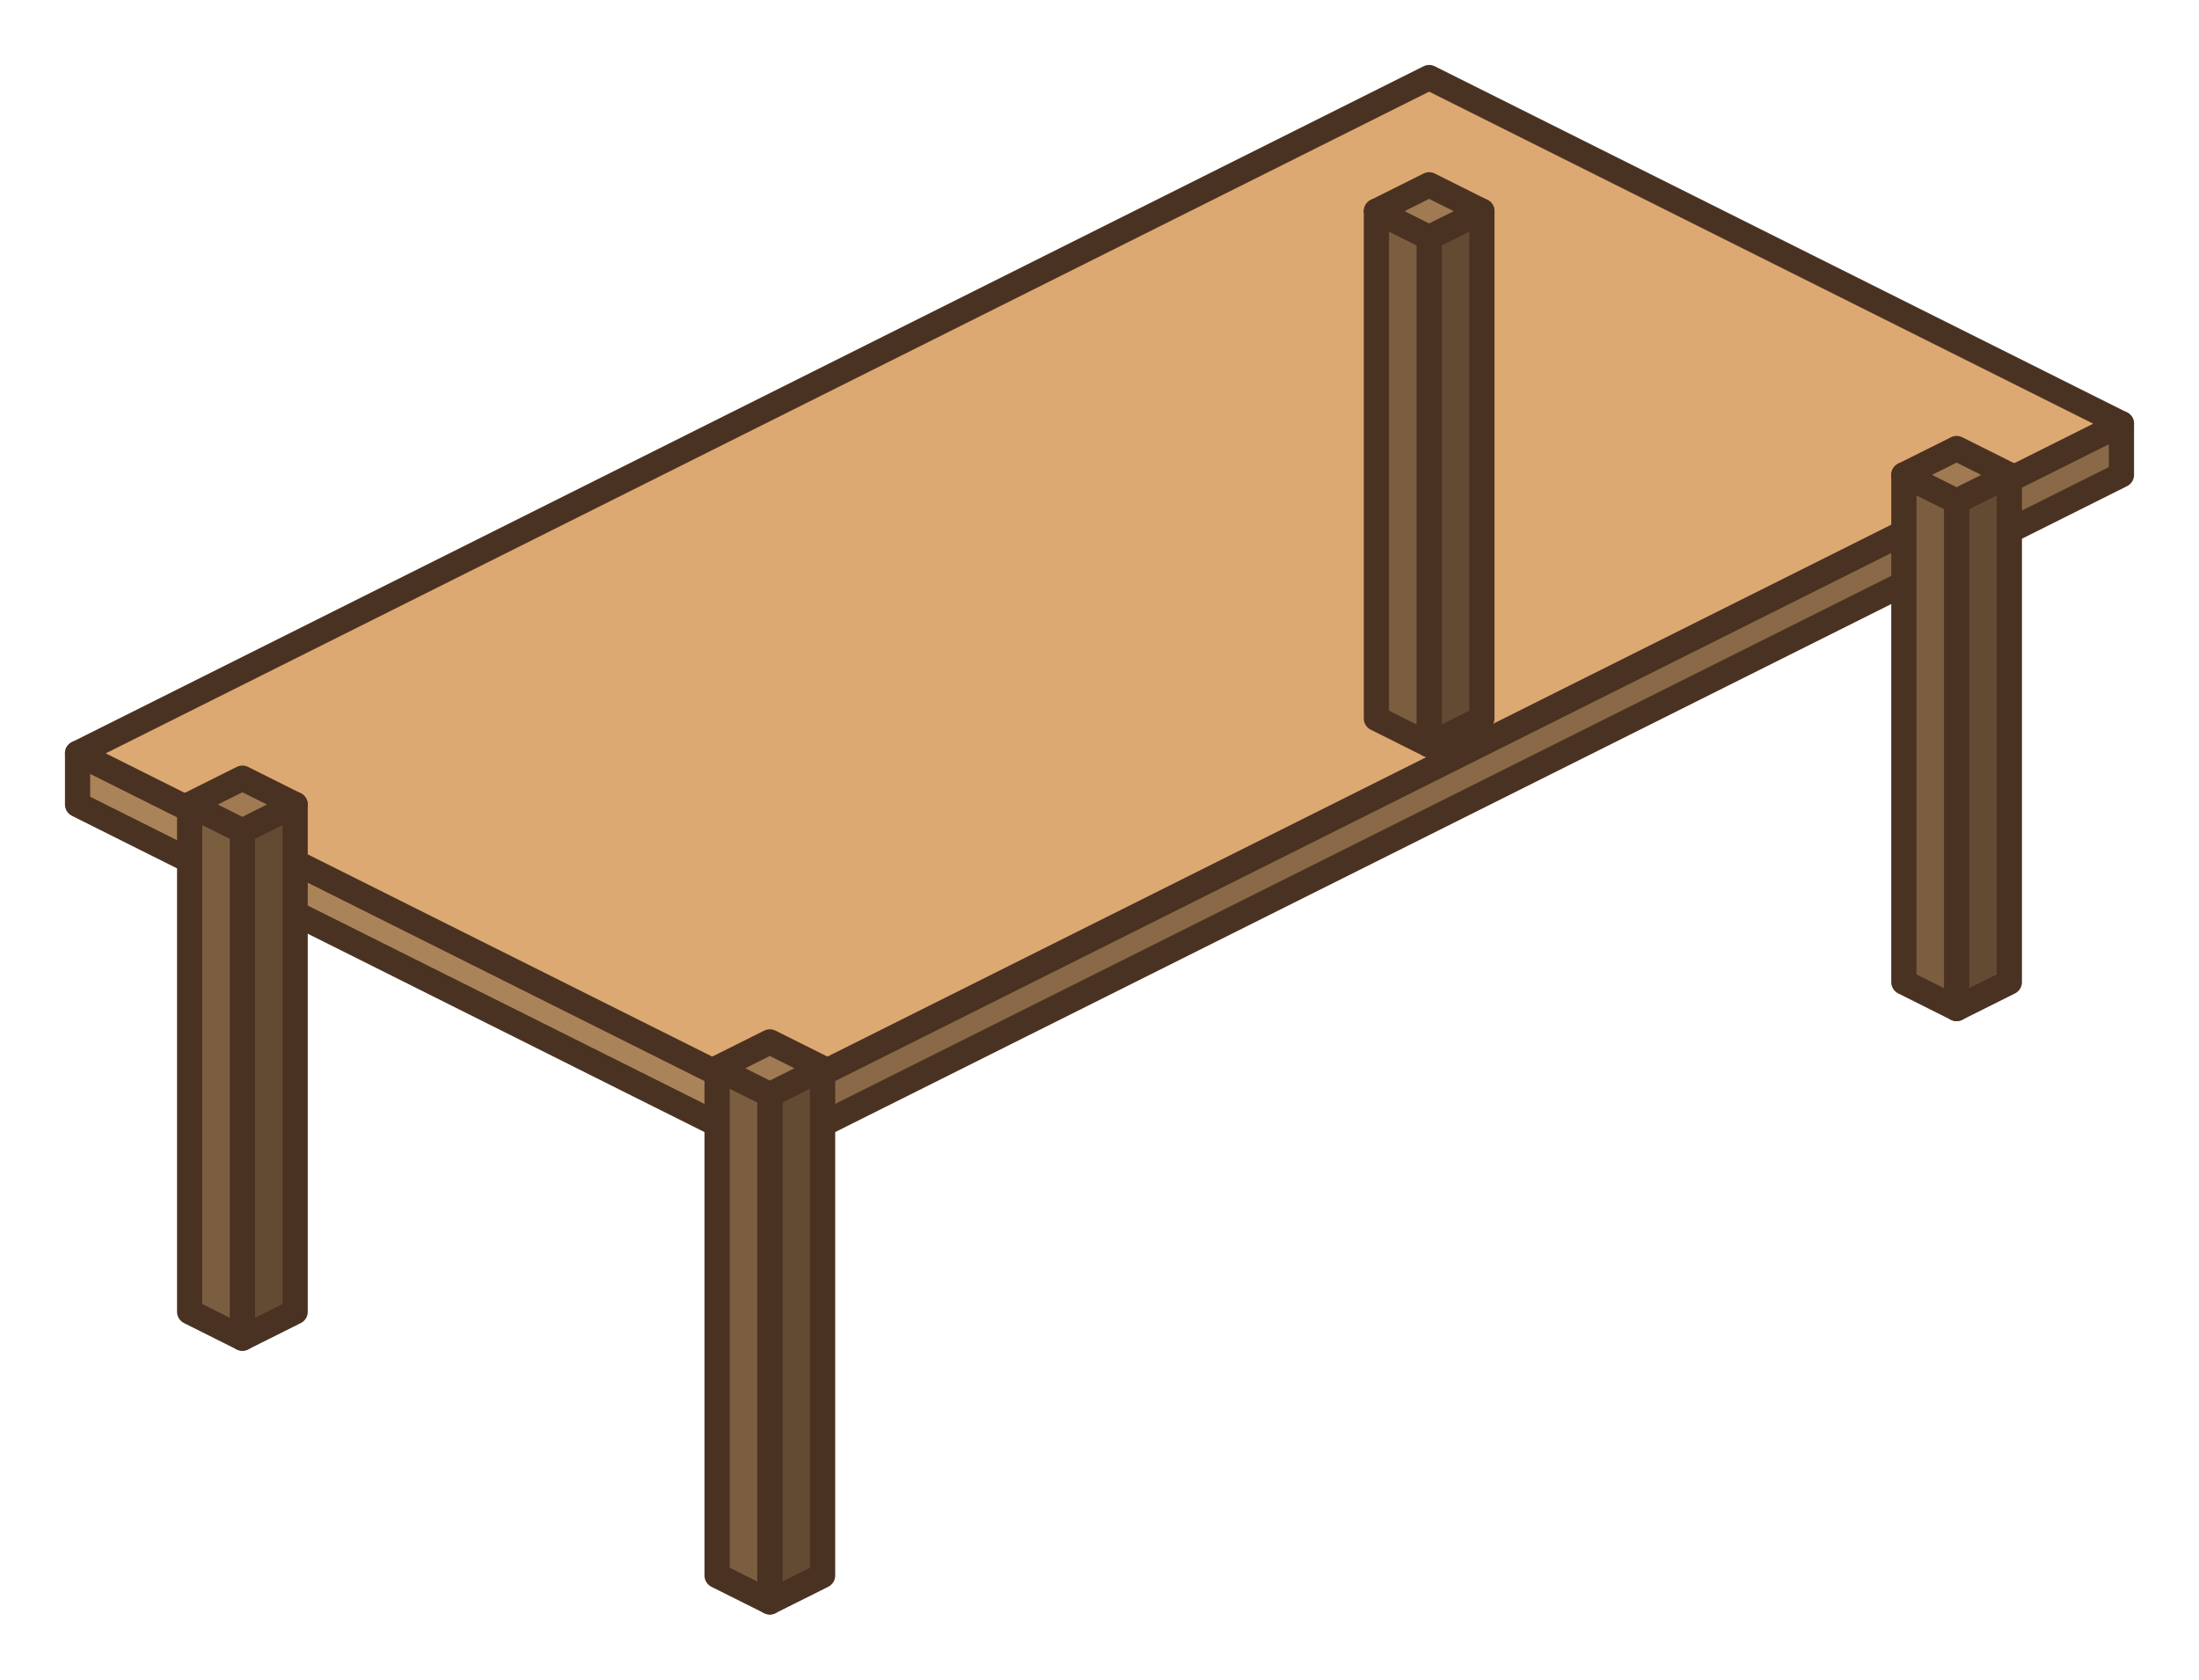
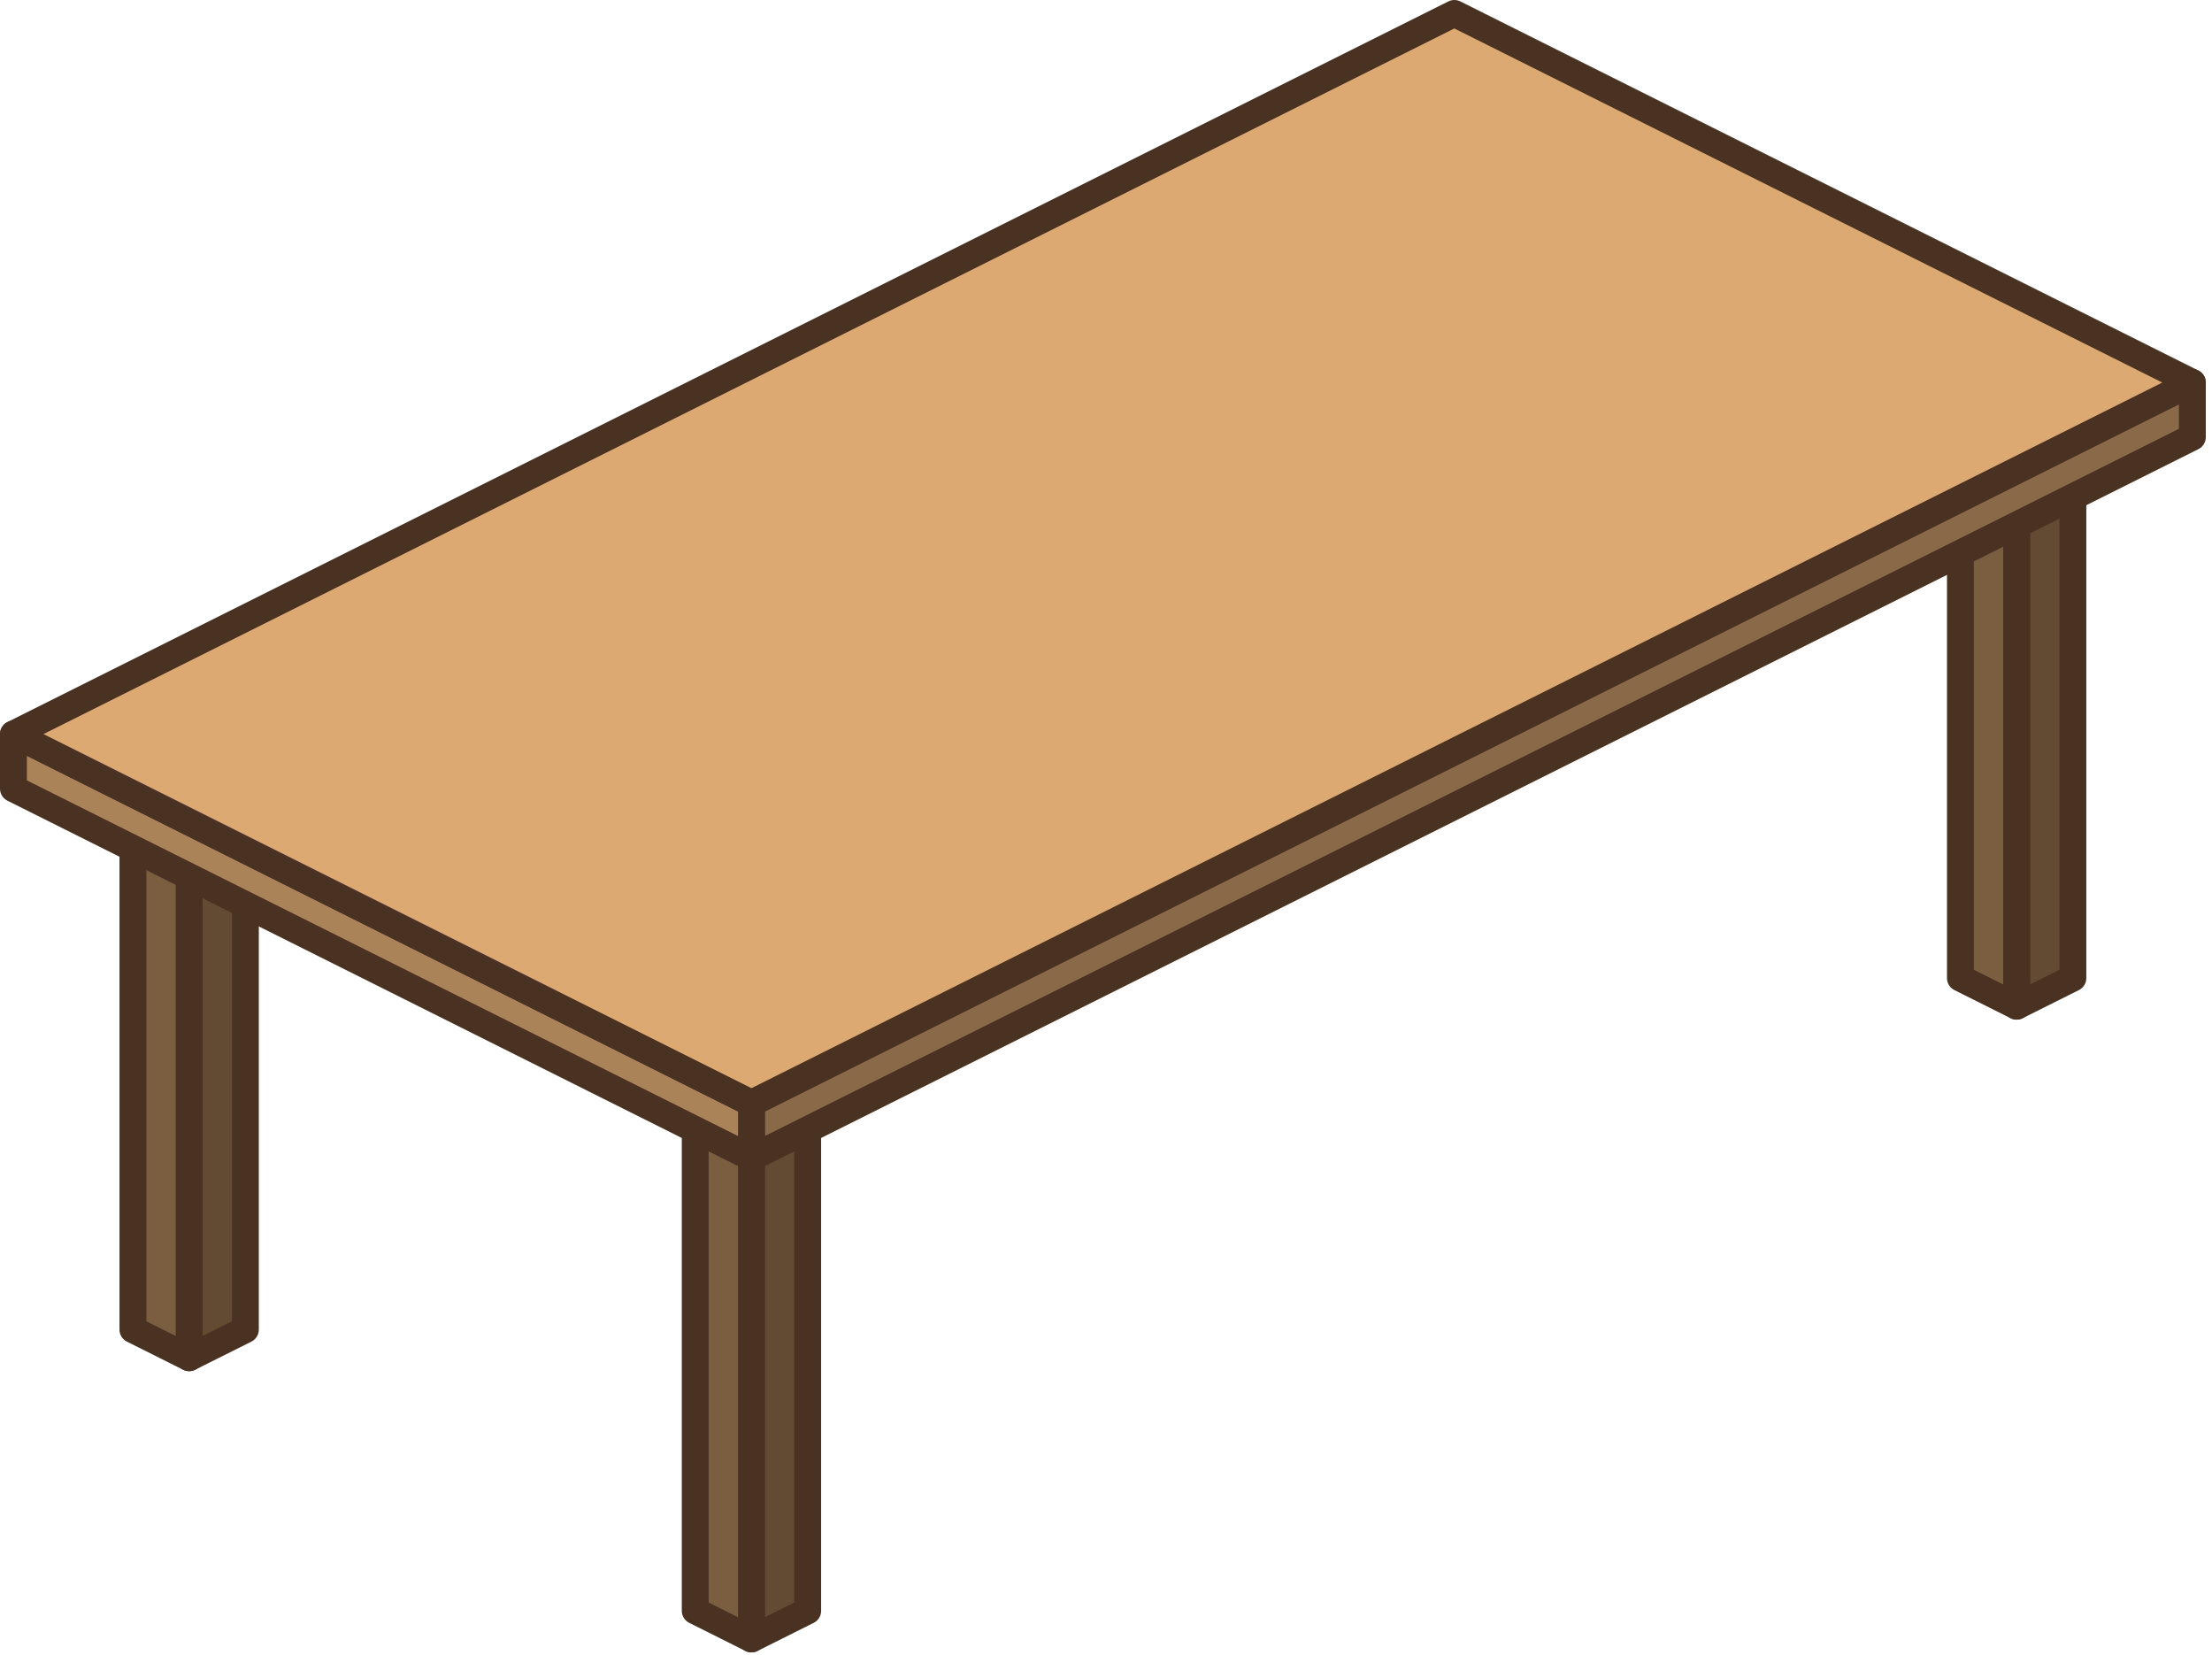
- <svg xmlns="http://www.w3.org/2000/svg" viewBox="-73.7 -33.65 113.4 86.61" width="113.4" height="86.61">
-   <rect id="bounds" x="-73.7" y="-33.65" width="113.4" height="86.61" fill="none" stroke="none" />
-   <polygon points="35.7,-11.8 -34,23.05 -34,25.69 35.7,-9.16" fill="#896947" stroke="#4a3222" stroke-width="1.3" stroke-linejoin="round" />
-   <polygon points="-69.7,5.2 -34,23.05 -34,25.69 -69.7,7.84" fill="#ab8358" stroke="#4a3222" stroke-width="1.3" stroke-linejoin="round" />
-   <polygon points="0,-29.65 35.7,-11.8 -34,23.05 -69.7,5.2" fill="#dda972" stroke="#4a3222" stroke-width="1.3" stroke-linejoin="round" />
-   <polygon points="2.72,-22.76 0,-21.4 0,4.76 2.72,3.4" fill="#634b33" stroke="#4a3222" stroke-width="1.3" stroke-linejoin="round" />
-   <polygon points="-2.72,-22.76 0,-21.4 0,4.76 -2.72,3.4" fill="#7b5e40" stroke="#4a3222" stroke-width="1.3" stroke-linejoin="round" />
-   <polygon points="0,-24.12 2.72,-22.76 0,-21.4 -2.72,-22.76" fill="#a07a53" stroke="#4a3222" stroke-width="1.3" stroke-linejoin="round" />
-   <polygon points="29.92,-9.16 27.2,-7.8 27.2,18.36 29.92,17" fill="#634b33" stroke="#4a3222" stroke-width="1.3" stroke-linejoin="round" />
-   <polygon points="24.48,-9.16 27.2,-7.8 27.2,18.36 24.48,17" fill="#7b5e40" stroke="#4a3222" stroke-width="1.3" stroke-linejoin="round" />
-   <polygon points="27.2,-10.52 29.92,-9.16 27.2,-7.8 24.48,-9.16" fill="#a07a53" stroke="#4a3222" stroke-width="1.3" stroke-linejoin="round" />
-   <polygon points="-58.48,7.84 -61.2,9.2 -61.2,35.36 -58.48,34" fill="#634b33" stroke="#4a3222" stroke-width="1.3" stroke-linejoin="round" />
-   <polygon points="-63.92,7.84 -61.2,9.2 -61.2,35.36 -63.92,34" fill="#7b5e40" stroke="#4a3222" stroke-width="1.3" stroke-linejoin="round" />
-   <polygon points="-61.2,6.48 -58.48,7.84 -61.2,9.2 -63.92,7.84" fill="#a07a53" stroke="#4a3222" stroke-width="1.3" stroke-linejoin="round" />
-   <polygon points="-31.28,21.44 -34,22.8 -34,48.96 -31.28,47.6" fill="#634b33" stroke="#4a3222" stroke-width="1.3" stroke-linejoin="round" />
-   <polygon points="-36.72,21.44 -34,22.8 -34,48.96 -36.72,47.6" fill="#7b5e40" stroke="#4a3222" stroke-width="1.3" stroke-linejoin="round" />
-   <polygon points="-34,20.08 -31.28,21.44 -34,22.8 -36.72,21.44" fill="#a07a53" stroke="#4a3222" stroke-width="1.3" stroke-linejoin="round" />
+ <svg xmlns="http://www.w3.org/2000/svg" width="107" height="80" viewBox="0 0 107 80" fill="none">
+   <path d="M73.07 7.54L70.35 8.9V35.06L73.07 33.7V7.54Z" fill="#634B33" stroke="#4A3222" stroke-width="1.3" stroke-linejoin="round" />
+   <path d="M67.63 7.54L70.35 8.9V35.06L67.63 33.7V7.54Z" fill="#7B5E40" stroke="#4A3222" stroke-width="1.3" stroke-linejoin="round" />
+   <path d="M70.35 6.18L73.07 7.54L70.35 8.9L67.63 7.54L70.35 6.18Z" fill="#A07A53" stroke="#4A3222" stroke-width="1.3" stroke-linejoin="round" />
+   <path d="M100.27 21.14L97.55 22.5V48.66L100.27 47.3V21.14Z" fill="#634B33" stroke="#4A3222" stroke-width="1.3" stroke-linejoin="round" />
+   <path d="M94.83 21.14L97.55 22.5V48.66L94.83 47.3V21.14Z" fill="#7B5E40" stroke="#4A3222" stroke-width="1.3" stroke-linejoin="round" />
+   <path d="M97.55 19.78L100.27 21.14L97.55 22.5L94.83 21.14L97.55 19.78Z" fill="#A07A53" stroke="#4A3222" stroke-width="1.3" stroke-linejoin="round" />
+   <path d="M11.87 38.14L9.15 39.5V65.66L11.87 64.3V38.14Z" fill="#634B33" stroke="#4A3222" stroke-width="1.3" stroke-linejoin="round" />
+   <path d="M6.43 38.14L9.15 39.5V65.66L6.43 64.3V38.14Z" fill="#7B5E40" stroke="#4A3222" stroke-width="1.3" stroke-linejoin="round" />
+   <path d="M9.15 36.78L11.87 38.14L9.15 39.5L6.43 38.14L9.15 36.78Z" fill="#A07A53" stroke="#4A3222" stroke-width="1.3" stroke-linejoin="round" />
+   <path d="M39.07 51.74L36.35 53.1V79.26L39.07 77.9V51.74Z" fill="#634B33" stroke="#4A3222" stroke-width="1.3" stroke-linejoin="round" />
+   <path d="M33.63 51.74L36.35 53.1V79.26L33.63 77.9V51.74Z" fill="#7B5E40" stroke="#4A3222" stroke-width="1.3" stroke-linejoin="round" />
+   <path d="M36.35 50.38L39.07 51.74L36.35 53.1L33.63 51.74L36.35 50.38Z" fill="#A07A53" stroke="#4A3222" stroke-width="1.3" stroke-linejoin="round" />
+   <path d="M106.05 18.5L36.35 53.35V55.99L106.05 21.14V18.5Z" fill="#896947" stroke="#4A3222" stroke-width="1.3" stroke-linejoin="round" />
+   <path d="M0.65 35.5L36.35 53.35V55.99L0.65 38.14V35.5Z" fill="#AB8358" stroke="#4A3222" stroke-width="1.3" stroke-linejoin="round" />
+   <path d="M70.35 0.65L106.05 18.5L36.35 53.35L0.65 35.5L70.35 0.65Z" fill="#DDA972" stroke="#4A3222" stroke-width="1.3" stroke-linejoin="round" />
</svg>
